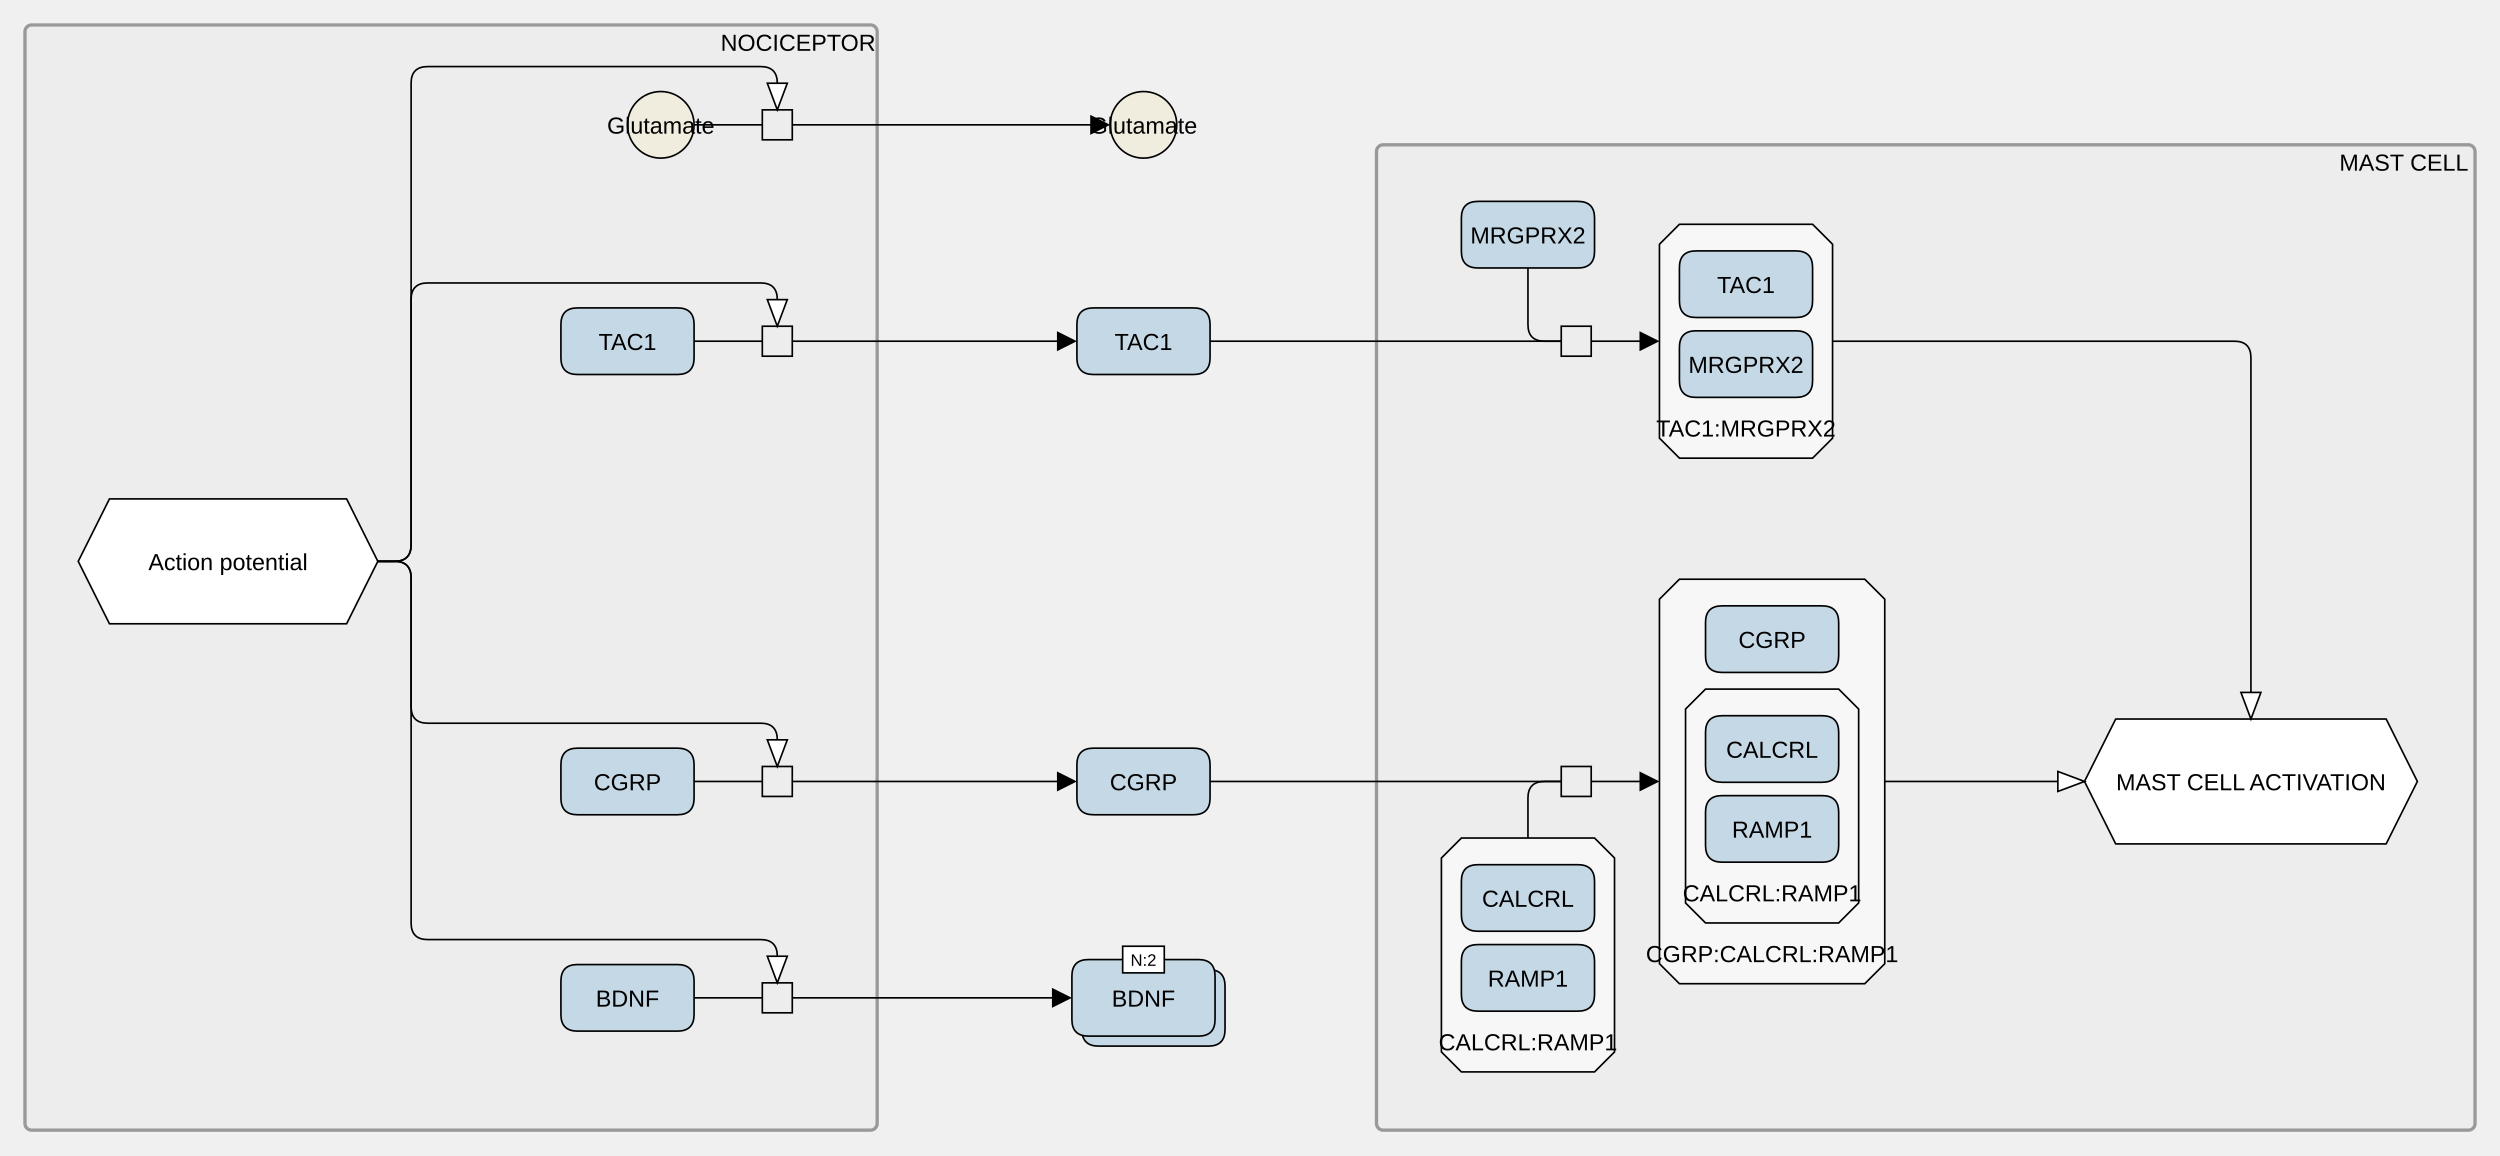
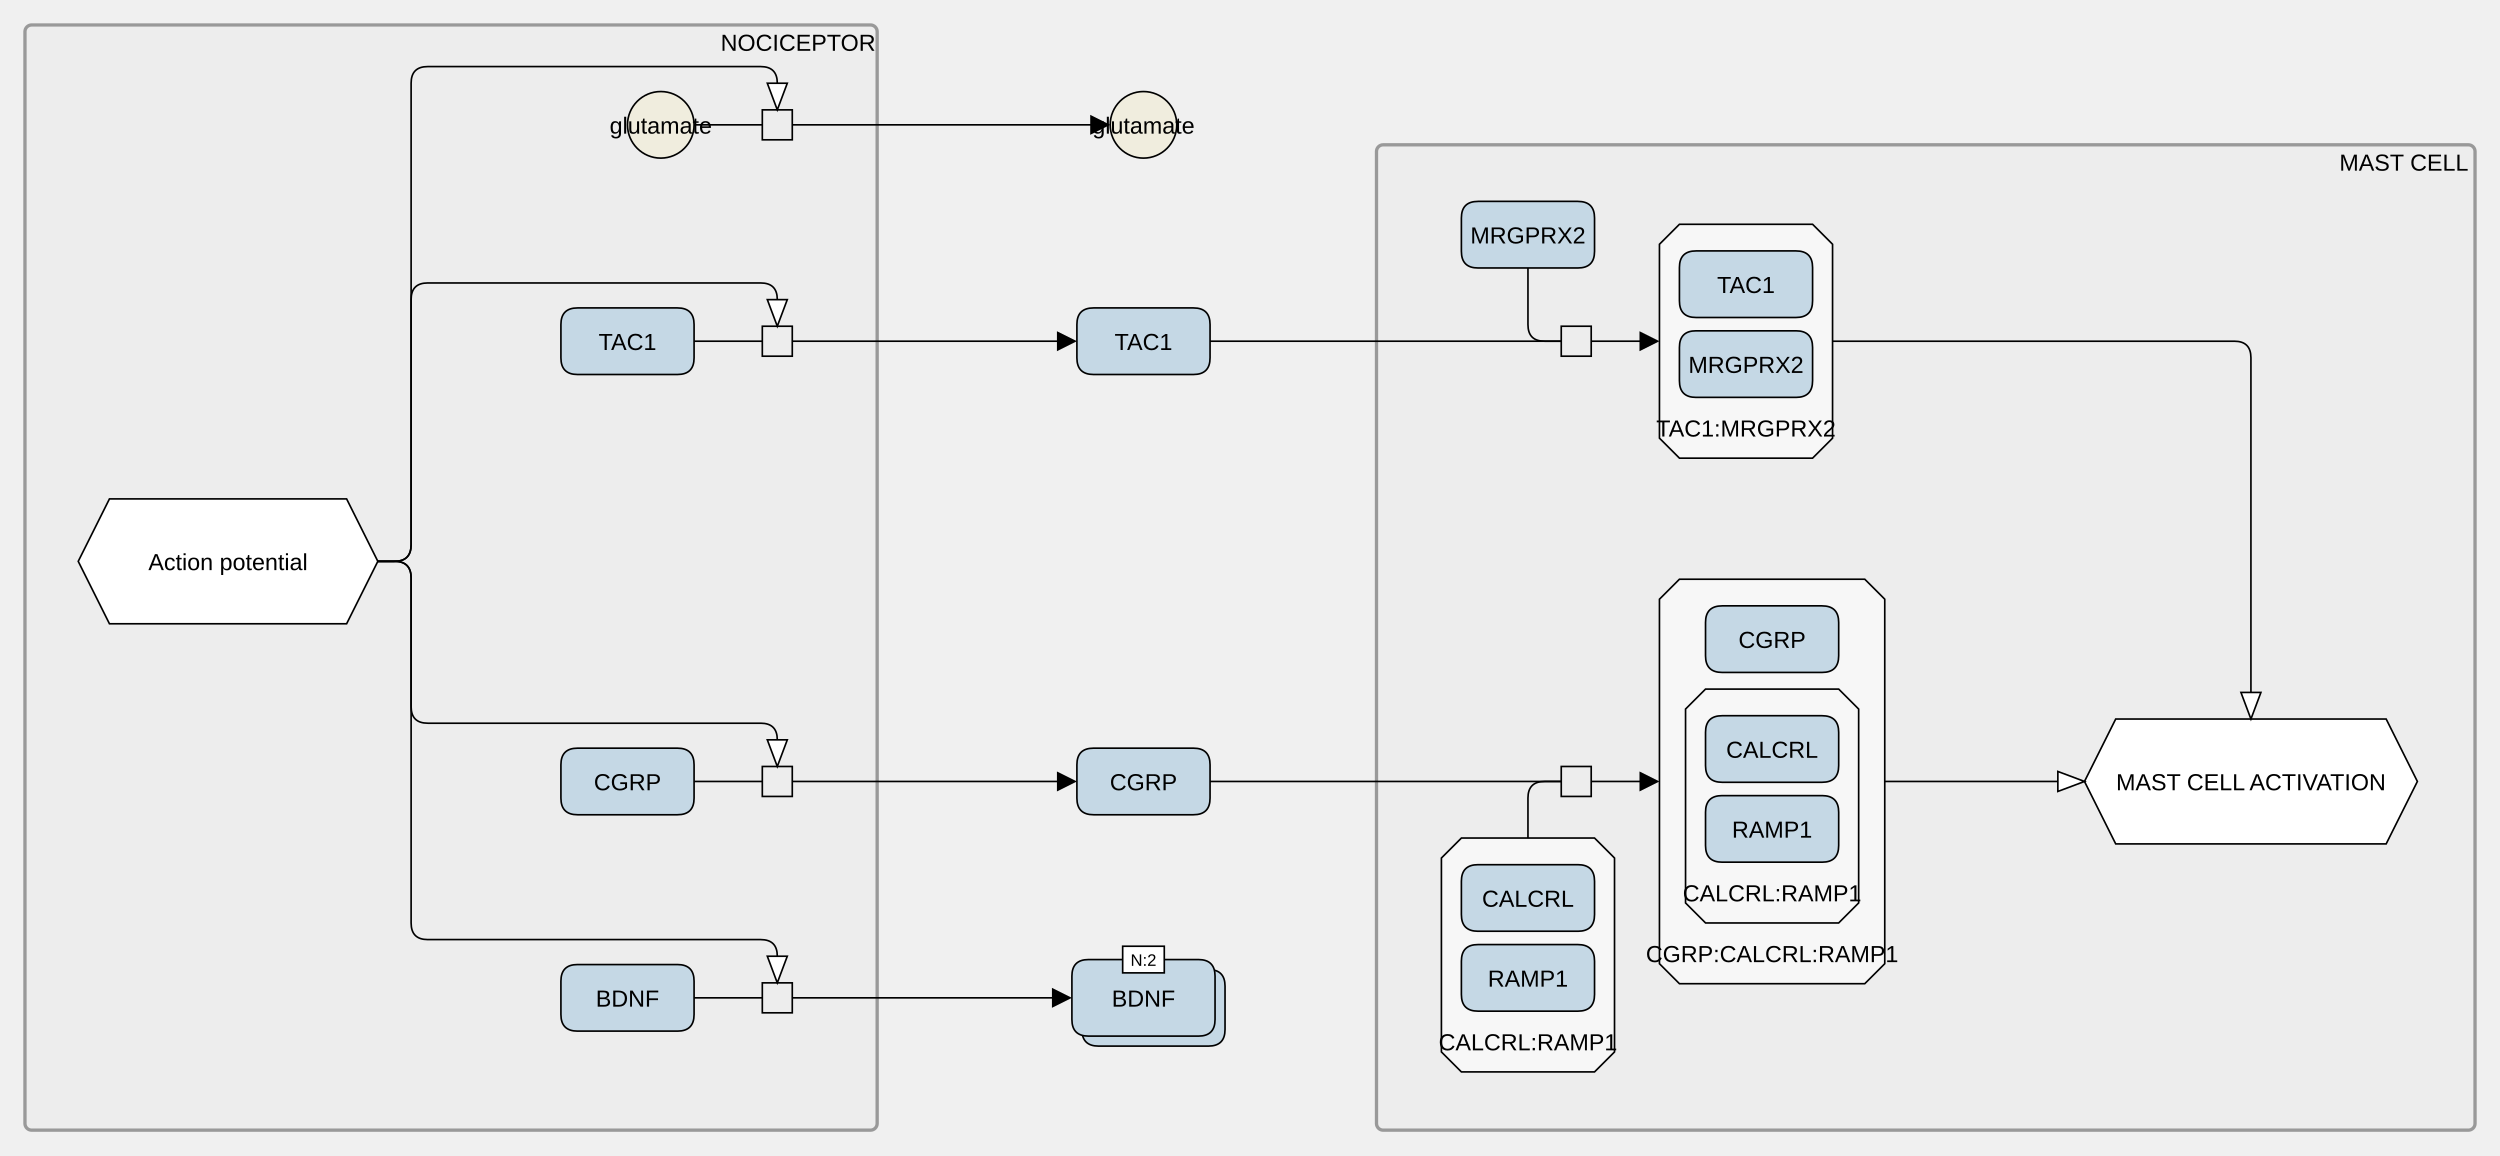
<svg xmlns="http://www.w3.org/2000/svg" width="1502" height="694" viewBox="0 0 1502 694" stroke-linecap="butt" stroke-miterlimit="10">
  <g transform="translate(-25,-25)">
    <path d="M40 44 C40 41.791 41.791 40 44 40 L548 40 C550.209 40 552 41.791 552 44 L552 700 C552 702.209 550.209 704 548 704 L44 704 C41.791 704 40 702.209 40 700 Z" fill="#999999" fill-opacity="0.031" stroke="none" />
    <path d="M40 44 C40 41.791 41.791 40 44 40 L548 40 C550.209 40 552 41.791 552 44 L552 700 C552 702.209 550.209 704 548 704 L44 704 C41.791 704 40 702.209 40 700 Z" fill="none" stroke="#999999" stroke-width="2" />
    <text x="504.5" y="55.541" text-anchor="middle" font-family="'Dialog', Arial, Helvetica, sans-serif" font-size="14" fill="#000000" stroke="none" xml:space="preserve">NOCICEPTOR</text>
    <path d="M362 484.5 Q362 474.5 372 474.5 L432 474.5 Q442 474.5 442 484.5 L442 504.5 Q442 514.5 432 514.5 L372 514.5 Q362 514.5 362 504.5 Z" fill="#C5D8E5" stroke="none" />
    <path d="M362 484.5 Q362 474.5 372 474.5 L432 474.5 Q442 474.5 442 484.5 L442 504.5 Q442 514.5 432 514.5 L372 514.5 Q362 514.5 362 504.5 Z" fill="none" stroke="#000000" />
    <text x="402" y="499.791" text-anchor="middle" font-family="'Dialog', Arial, Helvetica, sans-serif" font-size="14" fill="#000000" stroke="none" xml:space="preserve">CGRP</text>
    <path d="M90.75 324.75 L233.25 324.75 L252 362.25 L233.25 399.75 L90.75 399.75 L72 362.25 Z" fill="#FFFFFF" stroke="none" />
    <path d="M90.75 324.75 L233.25 324.75 L252 362.25 L233.25 399.75 L90.75 399.75 L72 362.25 Z" fill="none" stroke="#000000" />
    <text x="162" y="367.541" text-anchor="middle" font-family="'Dialog', Arial, Helvetica, sans-serif" font-size="14" fill="#000000" stroke="none" xml:space="preserve">Action potential</text>
    <path d="M402 100 C402 88.954 410.954 80 422 80 L422 80 C433.046 80 442 88.954 442 100 L442 100 C442 111.046 433.046 120 422 120 L422 120 C410.954 120 402 111.046 402 100 Z" fill="#F0EDDE" stroke="none" />
    <path d="M402 100 C402 88.954 410.954 80 422 80 L422 80 C433.046 80 442 88.954 442 100 L442 100 C442 111.046 433.046 120 422 120 L422 120 C410.954 120 402 111.046 402 100 Z" fill="none" stroke="#000000" />
-     <text x="422" y="105.291" text-anchor="middle" font-family="'Dialog', Arial, Helvetica, sans-serif" font-size="14" fill="#000000" stroke="none" xml:space="preserve">Glutamate</text>
+     <text x="422" y="105.291" text-anchor="middle" font-family="'Dialog', Arial, Helvetica, sans-serif" font-size="14" fill="#000000" stroke="none" xml:space="preserve">glutamate</text>
    <path d="M362 220 Q362 210 372 210 L432 210 Q442 210 442 220 L442 240 Q442 250 432 250 L372 250 Q362 250 362 240 Z" fill="#C5D8E5" stroke="none" />
    <path d="M362 220 Q362 210 372 210 L432 210 Q442 210 442 220 L442 240 Q442 250 432 250 L372 250 Q362 250 362 240 Z" fill="none" stroke="#000000" />
    <text x="402" y="235.291" text-anchor="middle" font-family="'Dialog', Arial, Helvetica, sans-serif" font-size="14" fill="#000000" stroke="none" xml:space="preserve">TAC1</text>
    <path d="M362 614.5 Q362 604.5 372 604.5 L432 604.5 Q442 604.5 442 614.5 L442 634.5 Q442 644.5 432 644.5 L372 644.5 Q362 644.5 362 634.5 Z" fill="#C5D8E5" stroke="none" />
    <path d="M362 614.5 Q362 604.5 372 604.5 L432 604.5 Q442 604.5 442 614.5 L442 634.5 Q442 644.5 432 644.5 L372 644.5 Q362 644.5 362 634.5 Z" fill="none" stroke="#000000" />
    <text x="402" y="629.791" text-anchor="middle" font-family="'Dialog', Arial, Helvetica, sans-serif" font-size="14" fill="#000000" stroke="none" xml:space="preserve">BDNF</text>
    <path d="M483 91 L501 91 L501 109 L483 109 Z" fill="none" stroke="#000000" />
    <path d="M483 221 L501 221 L501 239 L483 239 Z" fill="none" stroke="#000000" />
    <path d="M483 615.5 L501 615.5 L501 633.5 L483 633.5 Z" fill="none" stroke="#000000" />
    <path d="M483 485.5 L501 485.5 L501 503.5 L483 503.5 Z" fill="none" stroke="#000000" />
    <path d="M852 116 C852 113.791 853.791 112 856 112 L1508 112 C1510.209 112 1512 113.791 1512 116 L1512 700 C1512 702.209 1510.209 704 1508 704 L856 704 C853.791 704 852 702.209 852 700 Z" fill="#999999" fill-opacity="0.031" stroke="none" />
    <path d="M852 116 C852 113.791 853.791 112 856 112 L1508 112 C1510.209 112 1512 113.791 1512 116 L1512 700 C1512 702.209 1510.209 704 1508 704 L856 704 C853.791 704 852 702.209 852 700 Z" fill="none" stroke="#999999" stroke-width="2" />
    <text x="1469.25" y="127.541" text-anchor="middle" font-family="'Dialog', Arial, Helvetica, sans-serif" font-size="14" fill="#000000" stroke="none" xml:space="preserve">MAST CELL</text>
    <path d="M903 528.5 L983 528.5 L995 540.5 L995 657 L983 669 L903 669 L891 657 L891 540.5 Z" fill="#F7F7F7" stroke="none" />
    <path d="M903 528.5 L983 528.5 L995 540.5 L995 657 L983 669 L903 669 L891 657 L891 540.5 Z" fill="none" stroke="#000000" />
    <text x="943" y="656.041" text-anchor="middle" font-family="'Dialog', Arial, Helvetica, sans-serif" font-size="14" fill="#000000" stroke="none" xml:space="preserve">CALCRL:RAMP1</text>
    <path d="M903 554.5 Q903 544.5 913 544.5 L973 544.5 Q983 544.5 983 554.5 L983 574.5 Q983 584.5 973 584.5 L913 584.5 Q903 584.5 903 574.5 Z" fill="#C5D8E5" stroke="none" />
    <path d="M903 554.5 Q903 544.5 913 544.5 L973 544.5 Q983 544.5 983 554.5 L983 574.5 Q983 584.5 973 584.5 L913 584.5 Q903 584.5 903 574.5 Z" fill="none" stroke="#000000" />
    <text x="943" y="569.791" text-anchor="middle" font-family="'Dialog', Arial, Helvetica, sans-serif" font-size="14" fill="#000000" stroke="none" xml:space="preserve">CALCRL</text>
    <path d="M903 602.5 Q903 592.5 913 592.5 L973 592.5 Q983 592.5 983 602.5 L983 622.5 Q983 632.5 973 632.5 L913 632.5 Q903 632.5 903 622.5 Z" fill="#C5D8E5" stroke="none" />
    <path d="M903 602.5 Q903 592.5 913 592.5 L973 592.5 Q983 592.5 983 602.5 L983 622.5 Q983 632.5 973 632.5 L913 632.5 Q903 632.5 903 622.5 Z" fill="none" stroke="#000000" />
    <text x="943" y="617.791" text-anchor="middle" font-family="'Dialog', Arial, Helvetica, sans-serif" font-size="14" fill="#000000" stroke="none" xml:space="preserve">RAMP1</text>
    <path d="M903 156 Q903 146 913 146 L973 146 Q983 146 983 156 L983 176 Q983 186 973 186 L913 186 Q903 186 903 176 Z" fill="#C5D8E5" stroke="none" />
    <path d="M903 156 Q903 146 913 146 L973 146 Q983 146 983 156 L983 176 Q983 186 973 186 L913 186 Q903 186 903 176 Z" fill="none" stroke="#000000" />
    <text x="943" y="171.291" text-anchor="middle" font-family="'Dialog', Arial, Helvetica, sans-serif" font-size="14" fill="#000000" stroke="none" xml:space="preserve">MRGPRX2</text>
    <path d="M1296.109 457 L1458.609 457 L1477.359 494.5 L1458.609 532 L1296.109 532 L1277.359 494.5 Z" fill="#FFFFFF" stroke="none" />
    <path d="M1296.109 457 L1458.609 457 L1477.359 494.5 L1458.609 532 L1296.109 532 L1277.359 494.5 Z" fill="none" stroke="#000000" />
    <text x="1377.359" y="499.791" text-anchor="middle" font-family="'Dialog', Arial, Helvetica, sans-serif" font-size="14" fill="#000000" stroke="none" xml:space="preserve">MAST CELL ACTIVATION</text>
    <path d="M1034 159.75 L1114 159.75 L1126 171.75 L1126 288.25 L1114 300.25 L1034 300.25 L1022 288.25 L1022 171.75 Z" fill="#F7F7F7" stroke="none" />
    <path d="M1034 159.75 L1114 159.75 L1126 171.75 L1126 288.25 L1114 300.25 L1034 300.25 L1022 288.25 L1022 171.75 Z" fill="none" stroke="#000000" />
    <text x="1074" y="287.291" text-anchor="middle" font-family="'Dialog', Arial, Helvetica, sans-serif" font-size="14" fill="#000000" stroke="none" xml:space="preserve">TAC1:MRGPRX2</text>
    <path d="M1034 185.75 Q1034 175.75 1044 175.75 L1104 175.75 Q1114 175.75 1114 185.75 L1114 205.75 Q1114 215.75 1104 215.75 L1044 215.75 Q1034 215.75 1034 205.75 Z" fill="#C5D8E5" stroke="none" />
    <path d="M1034 185.75 Q1034 175.75 1044 175.75 L1104 175.75 Q1114 175.75 1114 185.75 L1114 205.75 Q1114 215.75 1104 215.75 L1044 215.75 Q1034 215.75 1034 205.75 Z" fill="none" stroke="#000000" />
    <text x="1074" y="201.041" text-anchor="middle" font-family="'Dialog', Arial, Helvetica, sans-serif" font-size="14" fill="#000000" stroke="none" xml:space="preserve">TAC1</text>
    <path d="M1034 233.75 Q1034 223.75 1044 223.75 L1104 223.75 Q1114 223.75 1114 233.75 L1114 253.75 Q1114 263.75 1104 263.75 L1044 263.75 Q1034 263.75 1034 253.75 Z" fill="#C5D8E5" stroke="none" />
    <path d="M1034 233.75 Q1034 223.75 1044 223.75 L1104 223.75 Q1114 223.75 1114 233.75 L1114 253.75 Q1114 263.75 1104 263.75 L1044 263.75 Q1034 263.75 1034 253.75 Z" fill="none" stroke="#000000" />
    <text x="1074" y="249.041" text-anchor="middle" font-family="'Dialog', Arial, Helvetica, sans-serif" font-size="14" fill="#000000" stroke="none" xml:space="preserve">MRGPRX2</text>
    <path d="M1034 373 L1145.359 373 L1157.359 385 L1157.359 604 L1145.359 616 L1034 616 L1022 604 L1022 385 Z" fill="#F7F7F7" stroke="none" />
    <path d="M1034 373 L1145.359 373 L1157.359 385 L1157.359 604 L1145.359 616 L1034 616 L1022 604 L1022 385 Z" fill="none" stroke="#000000" />
    <text x="1089.68" y="603.041" text-anchor="middle" font-family="'Dialog', Arial, Helvetica, sans-serif" font-size="14" fill="#000000" stroke="none" xml:space="preserve">CGRP:CALCRL:RAMP1</text>
    <path d="M1049.68 399 Q1049.68 389 1059.68 389 L1119.68 389 Q1129.68 389 1129.68 399 L1129.68 419 Q1129.68 429 1119.68 429 L1059.68 429 Q1049.68 429 1049.68 419 Z" fill="#C5D8E5" stroke="none" />
    <path d="M1049.68 399 Q1049.68 389 1059.68 389 L1119.68 389 Q1129.68 389 1129.68 399 L1129.68 419 Q1129.68 429 1119.68 429 L1059.68 429 Q1049.68 429 1049.68 419 Z" fill="none" stroke="#000000" />
    <text x="1089.68" y="414.291" text-anchor="middle" font-family="'Dialog', Arial, Helvetica, sans-serif" font-size="14" fill="#000000" stroke="none" xml:space="preserve">CGRP</text>
    <path d="M1049.68 439 L1129.68 439 L1141.68 451 L1141.68 567.5 L1129.68 579.5 L1049.68 579.5 L1037.68 567.5 L1037.68 451 Z" fill="#F7F7F7" stroke="none" />
    <path d="M1049.68 439 L1129.68 439 L1141.68 451 L1141.68 567.5 L1129.68 579.5 L1049.68 579.5 L1037.68 567.5 L1037.68 451 Z" fill="none" stroke="#000000" />
    <text x="1089.68" y="566.541" text-anchor="middle" font-family="'Dialog', Arial, Helvetica, sans-serif" font-size="14" fill="#000000" stroke="none" xml:space="preserve">CALCRL:RAMP1</text>
    <path d="M1049.68 465 Q1049.68 455 1059.68 455 L1119.68 455 Q1129.68 455 1129.68 465 L1129.68 485 Q1129.68 495 1119.68 495 L1059.68 495 Q1049.68 495 1049.68 485 Z" fill="#C5D8E5" stroke="none" />
    <path d="M1049.68 465 Q1049.68 455 1059.68 455 L1119.68 455 Q1129.68 455 1129.68 465 L1129.68 485 Q1129.68 495 1119.68 495 L1059.68 495 Q1049.68 495 1049.68 485 Z" fill="none" stroke="#000000" />
    <text x="1089.68" y="480.291" text-anchor="middle" font-family="'Dialog', Arial, Helvetica, sans-serif" font-size="14" fill="#000000" stroke="none" xml:space="preserve">CALCRL</text>
    <path d="M1049.68 513 Q1049.68 503 1059.68 503 L1119.68 503 Q1129.68 503 1129.68 513 L1129.68 533 Q1129.68 543 1119.68 543 L1059.68 543 Q1049.68 543 1049.68 533 Z" fill="#C5D8E5" stroke="none" />
    <path d="M1049.68 513 Q1049.68 503 1059.68 503 L1119.68 503 Q1129.68 503 1129.68 513 L1129.68 533 Q1129.68 543 1119.68 543 L1059.68 543 Q1049.68 543 1049.68 533 Z" fill="none" stroke="#000000" />
    <text x="1089.68" y="528.291" text-anchor="middle" font-family="'Dialog', Arial, Helvetica, sans-serif" font-size="14" fill="#000000" stroke="none" xml:space="preserve">RAMP1</text>
    <path d="M963 221 L981 221 L981 239 L963 239 Z" fill="none" stroke="#000000" />
    <path d="M963 485.5 L981 485.5 L981 503.5 L963 503.5 Z" fill="none" stroke="#000000" />
    <path d="M672 484.5 Q672 474.5 682 474.5 L742 474.5 Q752 474.5 752 484.5 L752 504.5 Q752 514.5 742 514.5 L682 514.5 Q672 514.5 672 504.5 Z" fill="#C5D8E5" stroke="none" />
    <path d="M672 484.5 Q672 474.5 682 474.5 L742 474.5 Q752 474.5 752 484.5 L752 504.5 Q752 514.5 742 514.5 L682 514.5 Q672 514.5 672 504.5 Z" fill="none" stroke="#000000" />
    <text x="712" y="499.791" text-anchor="middle" font-family="'Dialog', Arial, Helvetica, sans-serif" font-size="14" fill="#000000" stroke="none" xml:space="preserve">CGRP</text>
    <path d="M692 100 C692 88.954 700.954 80 712 80 L712 80 C723.046 80 732 88.954 732 100 L732 100 C732 111.046 723.046 120 712 120 L712 120 C700.954 120 692 111.046 692 100 Z" fill="#F0EDDE" stroke="none" />
    <path d="M692 100 C692 88.954 700.954 80 712 80 L712 80 C723.046 80 732 88.954 732 100 L732 100 C732 111.046 723.046 120 712 120 L712 120 C700.954 120 692 111.046 692 100 Z" fill="none" stroke="#000000" />
-     <text x="712" y="105.291" text-anchor="middle" font-family="'Dialog', Arial, Helvetica, sans-serif" font-size="14" fill="#000000" stroke="none" xml:space="preserve">Glutamate</text>
+     <text x="712" y="105.291" text-anchor="middle" font-family="'Dialog', Arial, Helvetica, sans-serif" font-size="14" fill="#000000" stroke="none" xml:space="preserve">glutamate</text>
    <path d="M672 220 Q672 210 682 210 L742 210 Q752 210 752 220 L752 240 Q752 250 742 250 L682 250 Q672 250 672 240 Z" fill="#C5D8E5" stroke="none" />
    <path d="M672 220 Q672 210 682 210 L742 210 Q752 210 752 220 L752 240 Q752 250 742 250 L682 250 Q672 250 672 240 Z" fill="none" stroke="#000000" />
    <text x="712" y="235.291" text-anchor="middle" font-family="'Dialog', Arial, Helvetica, sans-serif" font-size="14" fill="#000000" stroke="none" xml:space="preserve">TAC1</text>
    <path d="M675 617.5 Q675 607.5 685 607.5 L751 607.5 Q761 607.5 761 617.5 L761 643.5 Q761 653.5 751 653.5 L685 653.5 Q675 653.5 675 643.5 Z" fill="#C5D8E5" stroke="none" />
    <path d="M675 617.5 Q675 607.5 685 607.5 L751 607.5 Q761 607.5 761 617.5 L761 643.5 Q761 653.5 751 653.5 L685 653.5 Q675 653.5 675 643.5 Z" fill="none" stroke="#000000" />
    <path d="M669 611.5 Q669 601.5 679 601.5 L745 601.5 Q755 601.5 755 611.5 L755 637.5 Q755 647.5 745 647.5 L679 647.5 Q669 647.5 669 637.5 Z" fill="#C5D8E5" stroke="none" />
    <path d="M669 611.5 Q669 601.5 679 601.5 L745 601.5 Q755 601.5 755 611.5 L755 637.5 Q755 647.5 745 647.5 L679 647.5 Q669 647.5 669 637.5 Z" fill="none" stroke="#000000" />
    <text x="712" y="629.791" text-anchor="middle" font-family="'Dialog', Arial, Helvetica, sans-serif" font-size="14" fill="#000000" stroke="none" xml:space="preserve">BDNF</text>
    <path d="M699.5 593.5 L724.5 593.5 L724.5 609.5 L699.5 609.5 Z" fill="#FFFFFF" stroke="none" />
    <path d="M699.5 593.5 L724.5 593.5 L724.5 609.5 L699.5 609.5 Z" fill="none" stroke="#000000" />
    <text x="712" y="605.279" text-anchor="middle" font-family="'Dialog', Arial, Helvetica, sans-serif" font-size="10" fill="#000000" stroke="none" xml:space="preserve">N:2</text>
    <path d="M442 100 L483 100" fill="none" stroke="#000000" />
    <path d="M501 100 L681 100" fill="none" stroke="#000000" />
    <path d="M692 100 L680 106 L680 94 Z" fill="#000000" stroke="none" />
    <path d="M252 362.25 L262 362.25 Q272 362.25 272 352.25 L272 75 Q272 65 282 65 L482 65 Q492 65 492 75 L492 76" fill="none" stroke="#000000" />
    <path d="M492 91 L486 75 L498 75 Z" fill="white" stroke="#000000" />
    <path d="M442 230 L483 230" fill="none" stroke="#000000" />
    <path d="M501 230 L661 230" fill="none" stroke="#000000" />
    <path d="M672 230 L660 236 L660 224 Z" fill="#000000" stroke="none" />
    <path d="M981 494.5 L1011 494.5" fill="none" stroke="#000000" />
    <path d="M1022 494.5 L1010 500.5 L1010 488.5 Z" fill="#000000" stroke="none" />
    <path d="M981 230 L1011 230" fill="none" stroke="#000000" />
    <path d="M1022 230 L1010 236 L1010 224 Z" fill="#000000" stroke="none" />
    <path d="M252 362.25 L262 362.25 Q272 362.25 272 352.25 L272 205 Q272 195 282 195 L482 195 Q492 195 492 205 L492 206" fill="none" stroke="#000000" />
    <path d="M492 221 L486 205 L498 205 Z" fill="white" stroke="#000000" />
    <path d="M752 230 L963 230" fill="none" stroke="#000000" />
    <path d="M943 186 L943 220 Q943 230 953 230 L963 230" fill="none" stroke="#000000" />
    <path d="M442 624.5 L483 624.5" fill="none" stroke="#000000" />
    <path d="M501 624.5 L658 624.5" fill="none" stroke="#000000" />
    <path d="M669 624.5 L657 630.5 L657 618.5 Z" fill="#000000" stroke="none" />
    <path d="M252 362.25 L262 362.25 Q272 362.25 272 372.25 L272 579.5 Q272 589.5 282 589.5 L482 589.5 Q492 589.5 492 599.5 L492 600.5" fill="none" stroke="#000000" />
    <path d="M492 615.5 L486 599.5 L498 599.5 Z" fill="white" stroke="#000000" />
    <path d="M442 494.5 L483 494.5" fill="none" stroke="#000000" />
    <path d="M501 494.5 L661 494.5" fill="none" stroke="#000000" />
    <path d="M672 494.5 L660 500.5 L660 488.5 Z" fill="#000000" stroke="none" />
    <path d="M252 362.25 L262 362.25 Q272 362.25 272 372.25 L272 449.5 Q272 459.5 282 459.5 L482 459.5 Q492 459.5 492 469.5 L492 470.5" fill="none" stroke="#000000" />
    <path d="M492 485.5 L486 469.5 L498 469.5 Z" fill="white" stroke="#000000" />
    <path d="M752 494.5 L963 494.5" fill="none" stroke="#000000" />
    <path d="M943 528.5 L943 504.5 Q943 494.5 953 494.5 L963 494.5" fill="none" stroke="#000000" />
    <path d="M1157.359 494.5 L1262.359 494.5" fill="none" stroke="#000000" />
    <path d="M1277.359 494.5 L1261.359 500.5 L1261.359 488.5 Z" fill="white" stroke="#000000" />
    <path d="M1126 230 L1367.359 230 Q1377.359 230 1377.359 240 L1377.359 442" fill="none" stroke="#000000" />
    <path d="M1377.359 457 L1371.359 441 L1383.359 441 Z" fill="white" stroke="#000000" />
  </g>
</svg>
